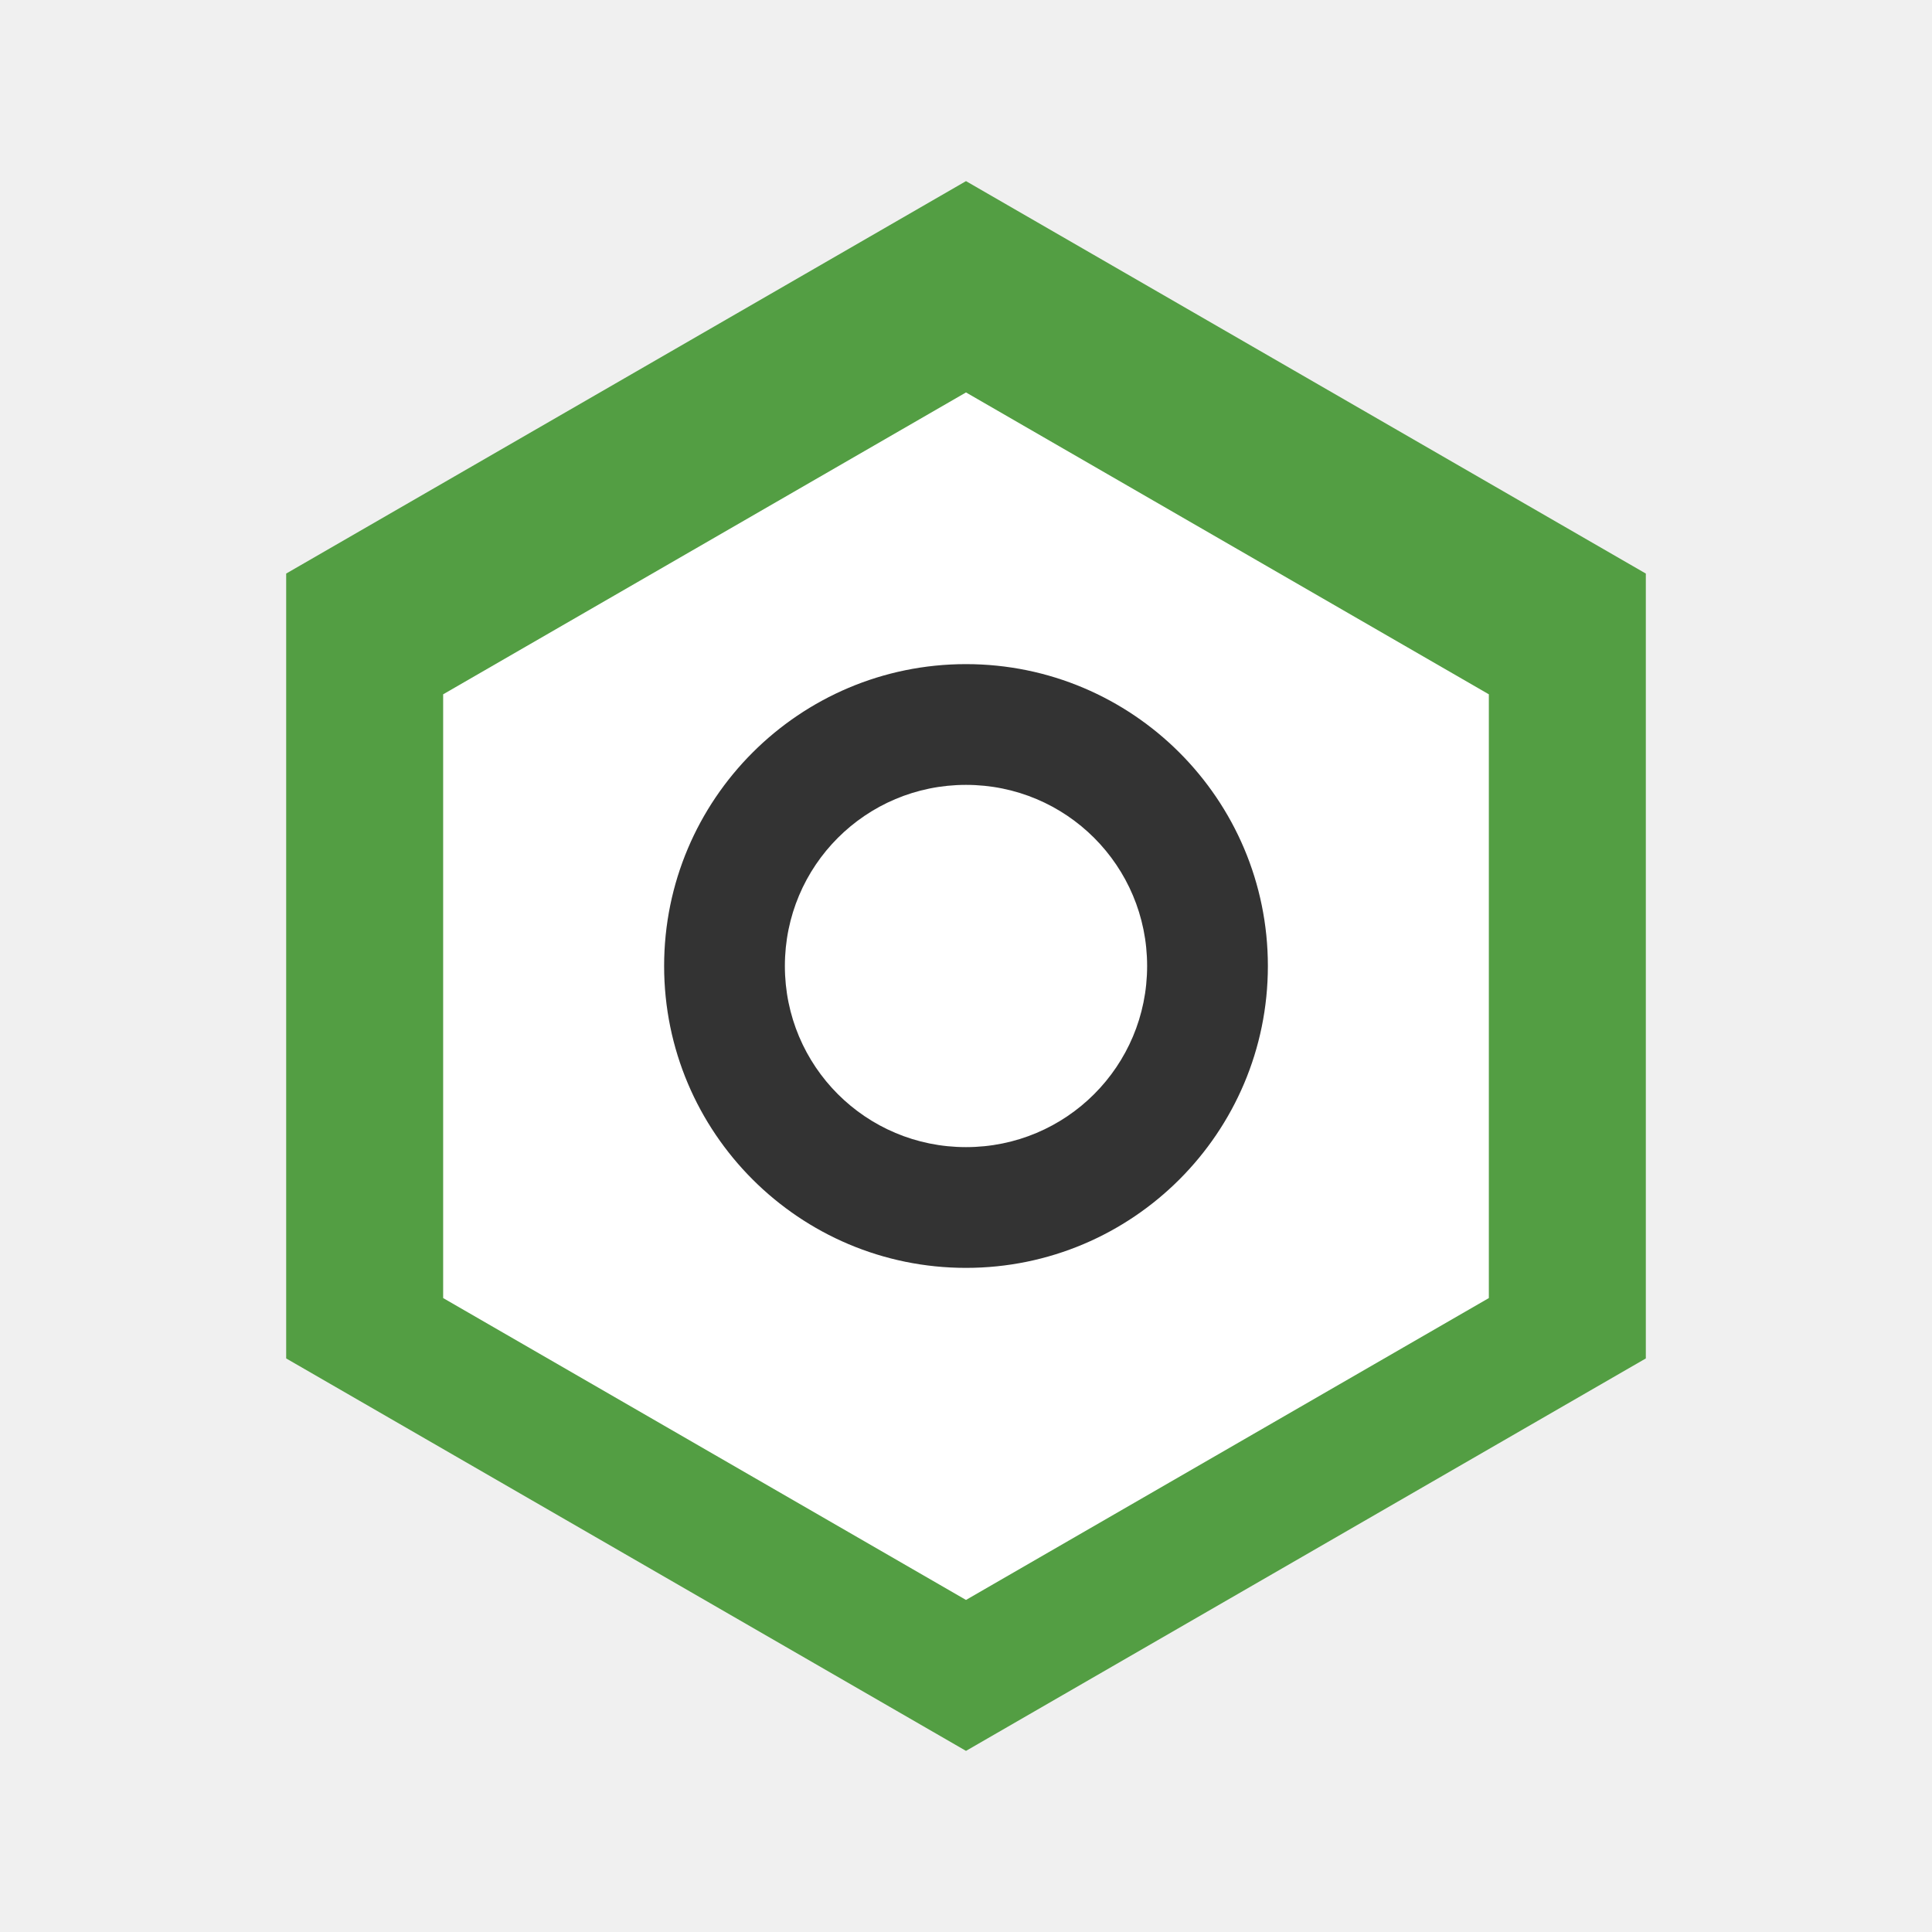
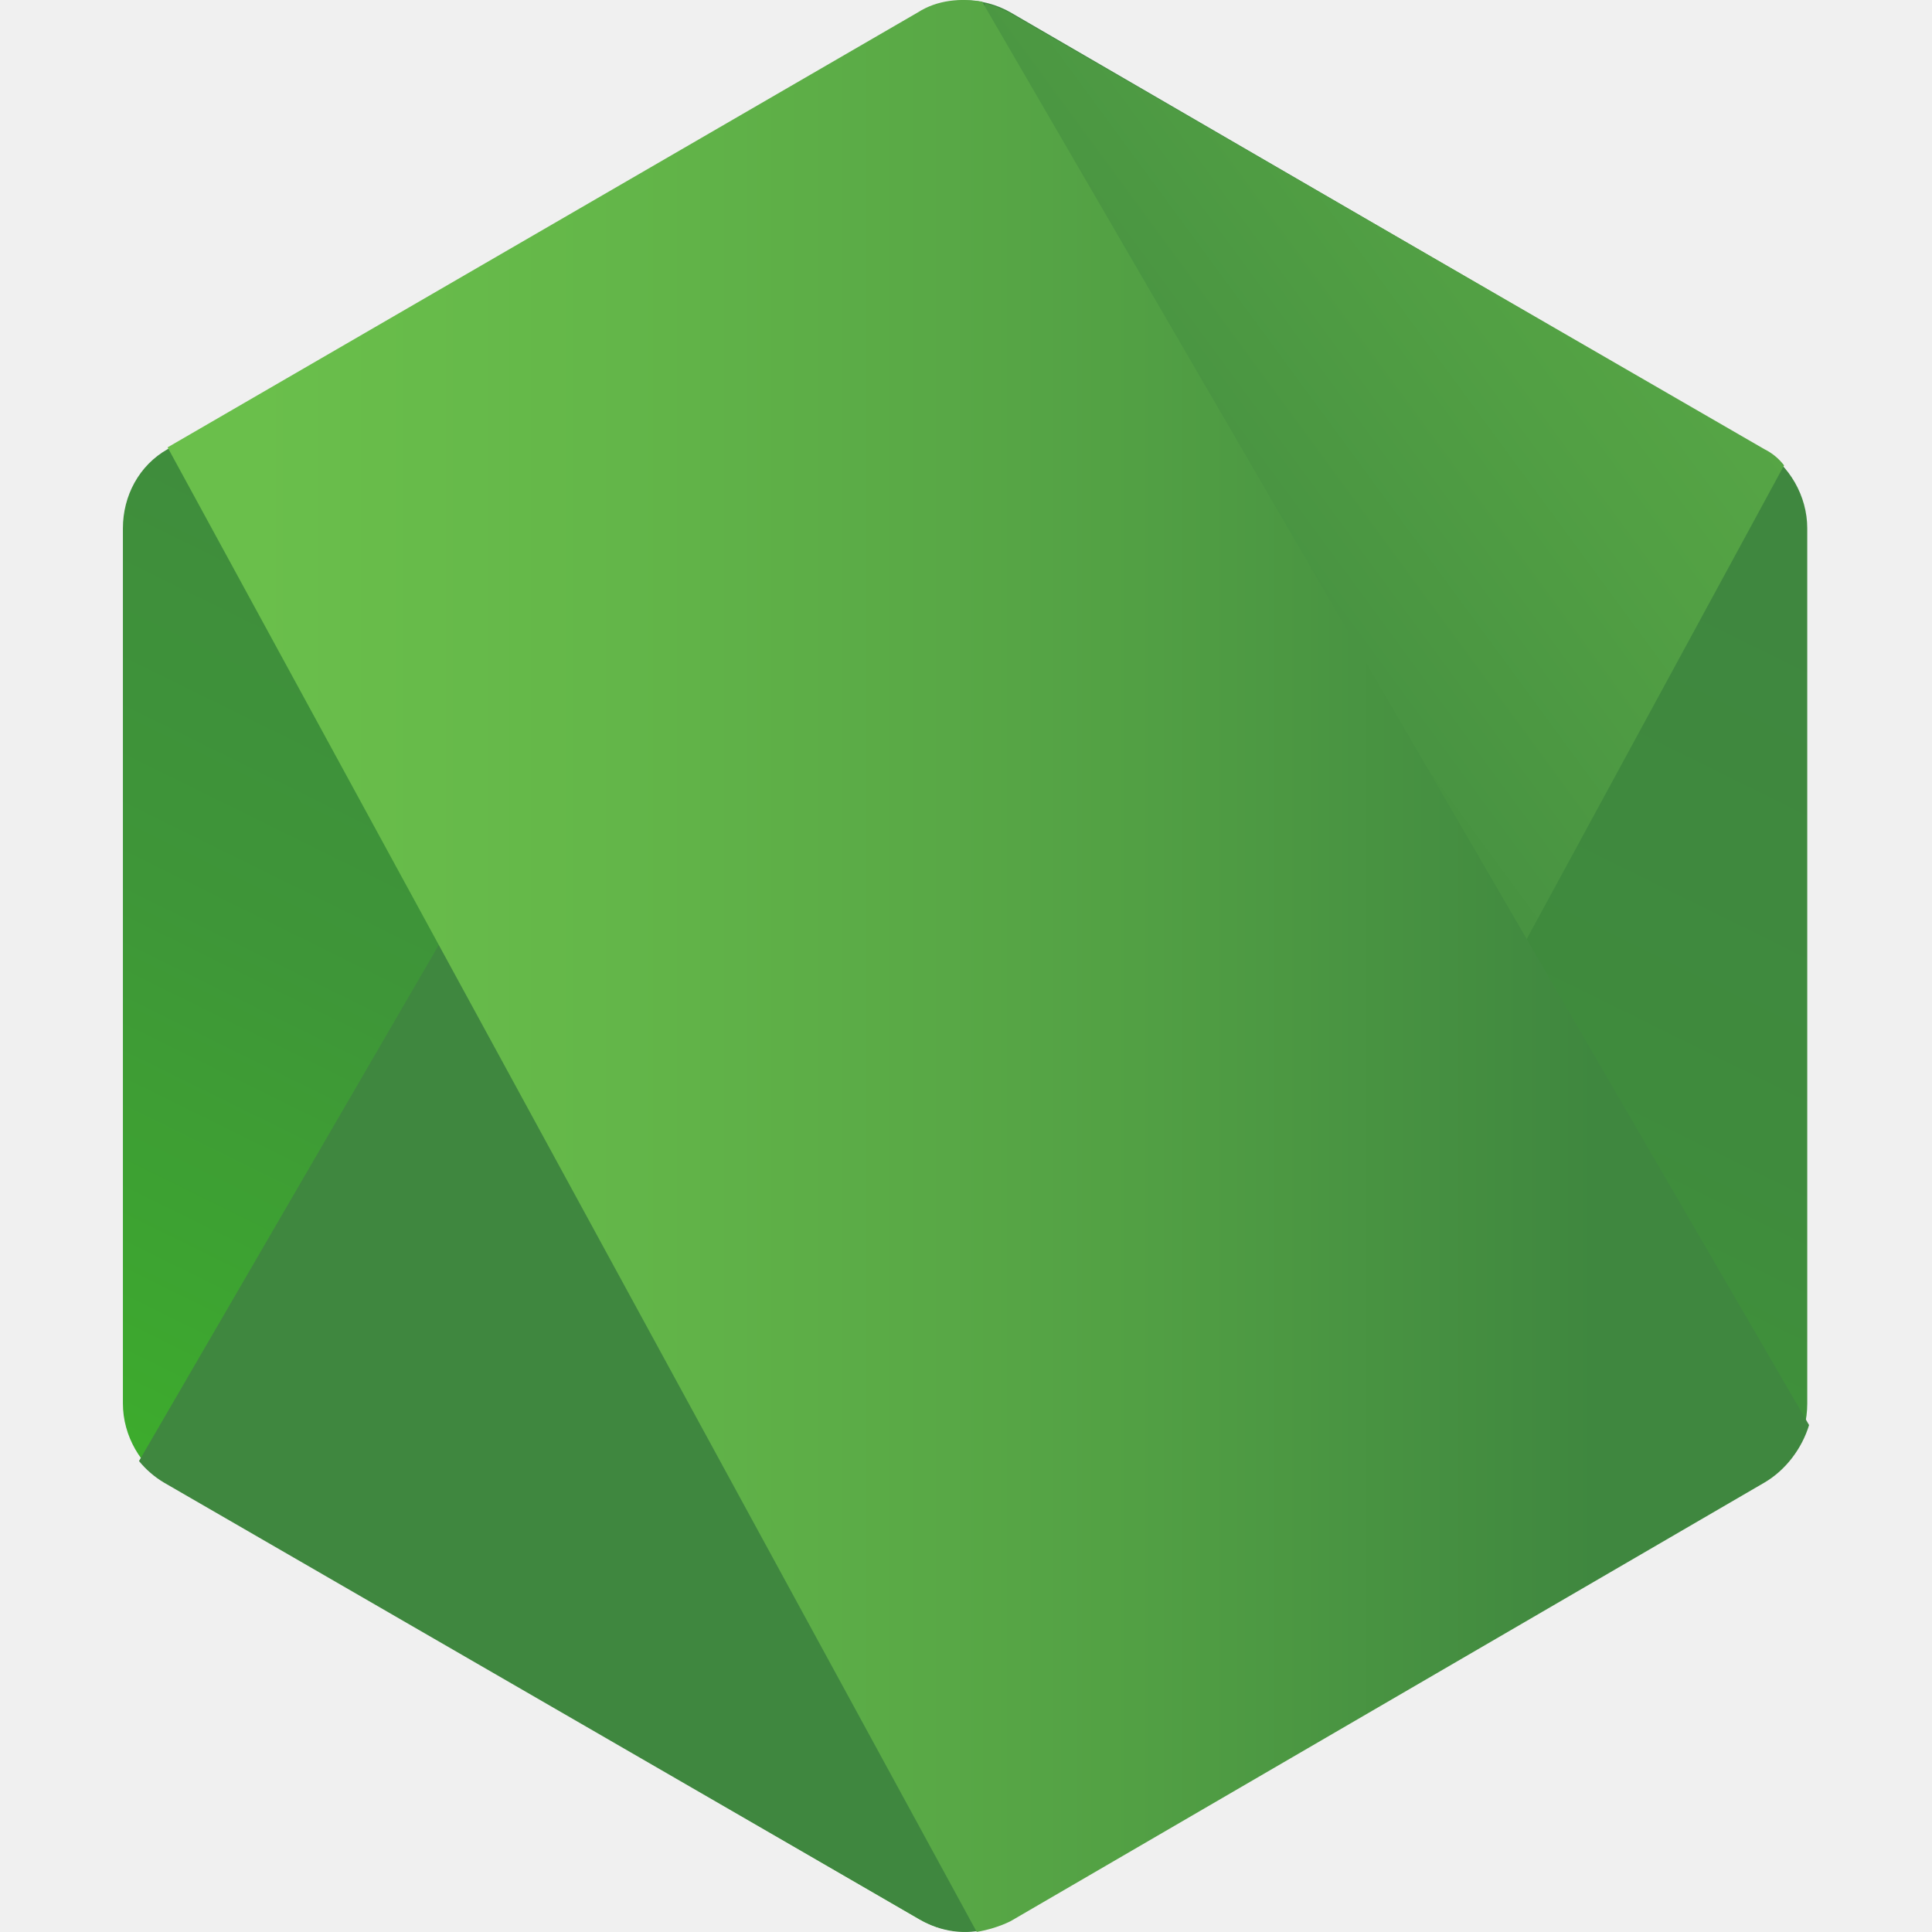
- <svg xmlns="http://www.w3.org/2000/svg" viewBox="0 0 32 32" width="24" height="24">
-   <path fill="#539E43" d="M16 3l11.26 6.5v13L16 29 4.74 22.5v-13L16 3z" />
-   <path fill="#ffffff" d="M16 6.5l8.66 5v10L16 26.5 7.34 21.5v-10L16 6.5z" />
-   <path fill="#333333" d="M16 11c-2.76 0-5 2.24-5 5s2.24 5 5 5 5-2.24 5-5-2.24-5-5-5zm0 8c-1.66 0-3-1.34-3-3s1.34-3 3-3 3 1.34 3 3-1.34 3-3 3z" />
+ <svg xmlns="http://www.w3.org/2000/svg" viewBox="0 0 128 128">
+   <path fill="url(#a)" d="M66.958.825a6.07 6.07 0 0 0-6.035 0L11.103 29.76c-1.895 1.072-2.96 3.095-2.96 5.24v57.988c0 2.143 1.183 4.167 2.958 5.24l49.82 28.934a6.07 6.07 0 0 0 6.036 0l49.82-28.935c1.894-1.072 2.958-3.096 2.958-5.24V35c0-2.144-1.183-4.167-2.958-5.24z" />
+   <path fill="url(#b)" d="M116.897 29.76 66.841.825A8.161 8.161 0 0 0 65.302.23L9.21 96.798a6.251 6.251 0 0 0 1.657 1.43l50.057 28.934c1.42.833 3.076 1.072 4.615.595l52.66-96.925a3.702 3.702 0 0 0-1.302-1.072z" />
+   <path fill="url(#c)" d="M116.898 98.225c1.42-.833 2.485-2.262 2.958-3.81L65.066.108c-1.42-.238-2.959-.119-4.26.715L11.104 29.639l53.606 98.355c.71-.12 1.54-.358 2.25-.715z" />
+   <defs>
+     <linearGradient id="a" x1="34.513" x2="27.157" y1="15.535" y2="30.448" gradientTransform="translate(-129.242 -73.715) scale(6.18523)" gradientUnits="userSpaceOnUse">
+       <stop stop-color="#3F873F" />
+       <stop offset=".33" stop-color="#3F8B3D" />
+       <stop offset=".637" stop-color="#3E9638" />
+       <stop offset=".934" stop-color="#3DA92E" />
+       <stop offset="1" stop-color="#3DAE2B" />
+     </linearGradient>
+     <linearGradient id="b" x1="30.009" x2="50.533" y1="23.359" y2="8.288" gradientTransform="translate(-129.242 -73.715) scale(6.18523)" gradientUnits="userSpaceOnUse">
+       <stop offset=".138" stop-color="#3F873F" />
+       <stop offset=".402" stop-color="#52A044" />
+       <stop offset=".713" stop-color="#64B749" />
+       <stop offset=".908" stop-color="#6ABF4B" />
+     </linearGradient>
+     <linearGradient id="c" x1="21.917" x2="40.555" y1="22.261" y2="22.261" gradientTransform="translate(-129.242 -73.715) scale(6.18523)" gradientUnits="userSpaceOnUse">
+       <stop offset=".092" stop-color="#6ABF4B" />
+       <stop offset=".287" stop-color="#64B749" />
+       <stop offset=".598" stop-color="#52A044" />
+       <stop offset=".862" stop-color="#3F873F" />
+     </linearGradient>
+   </defs>
</svg>
